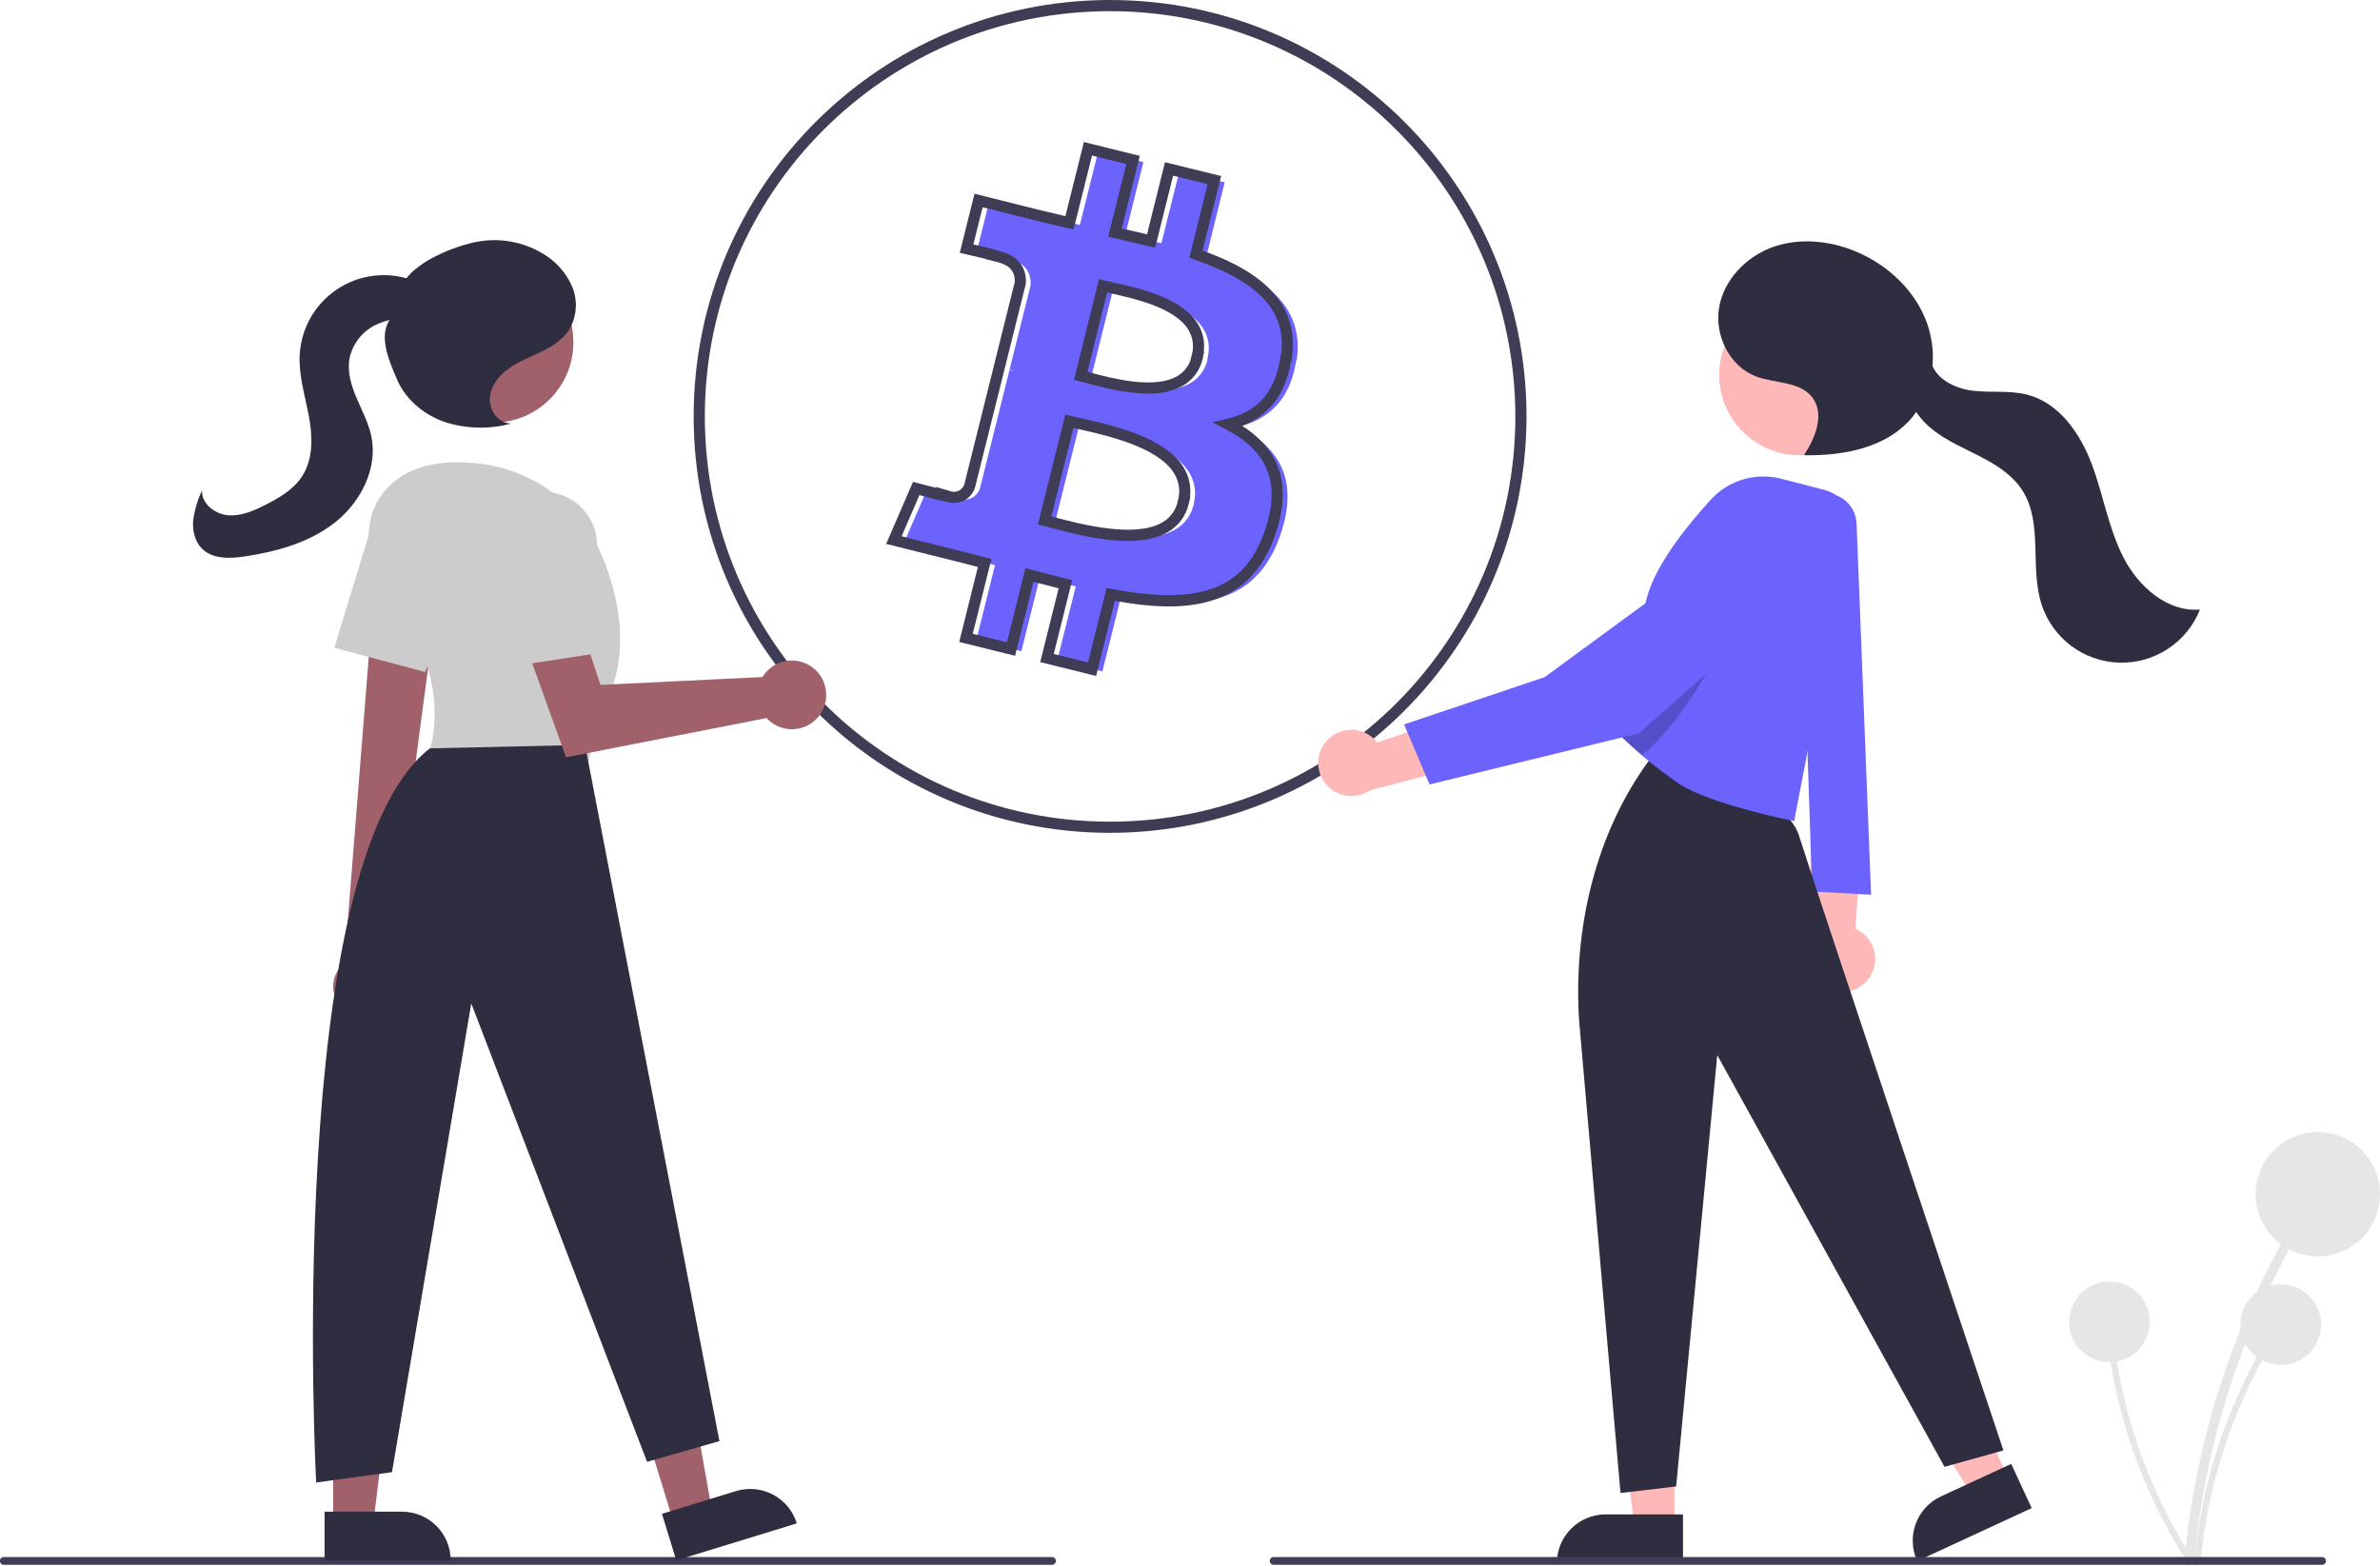
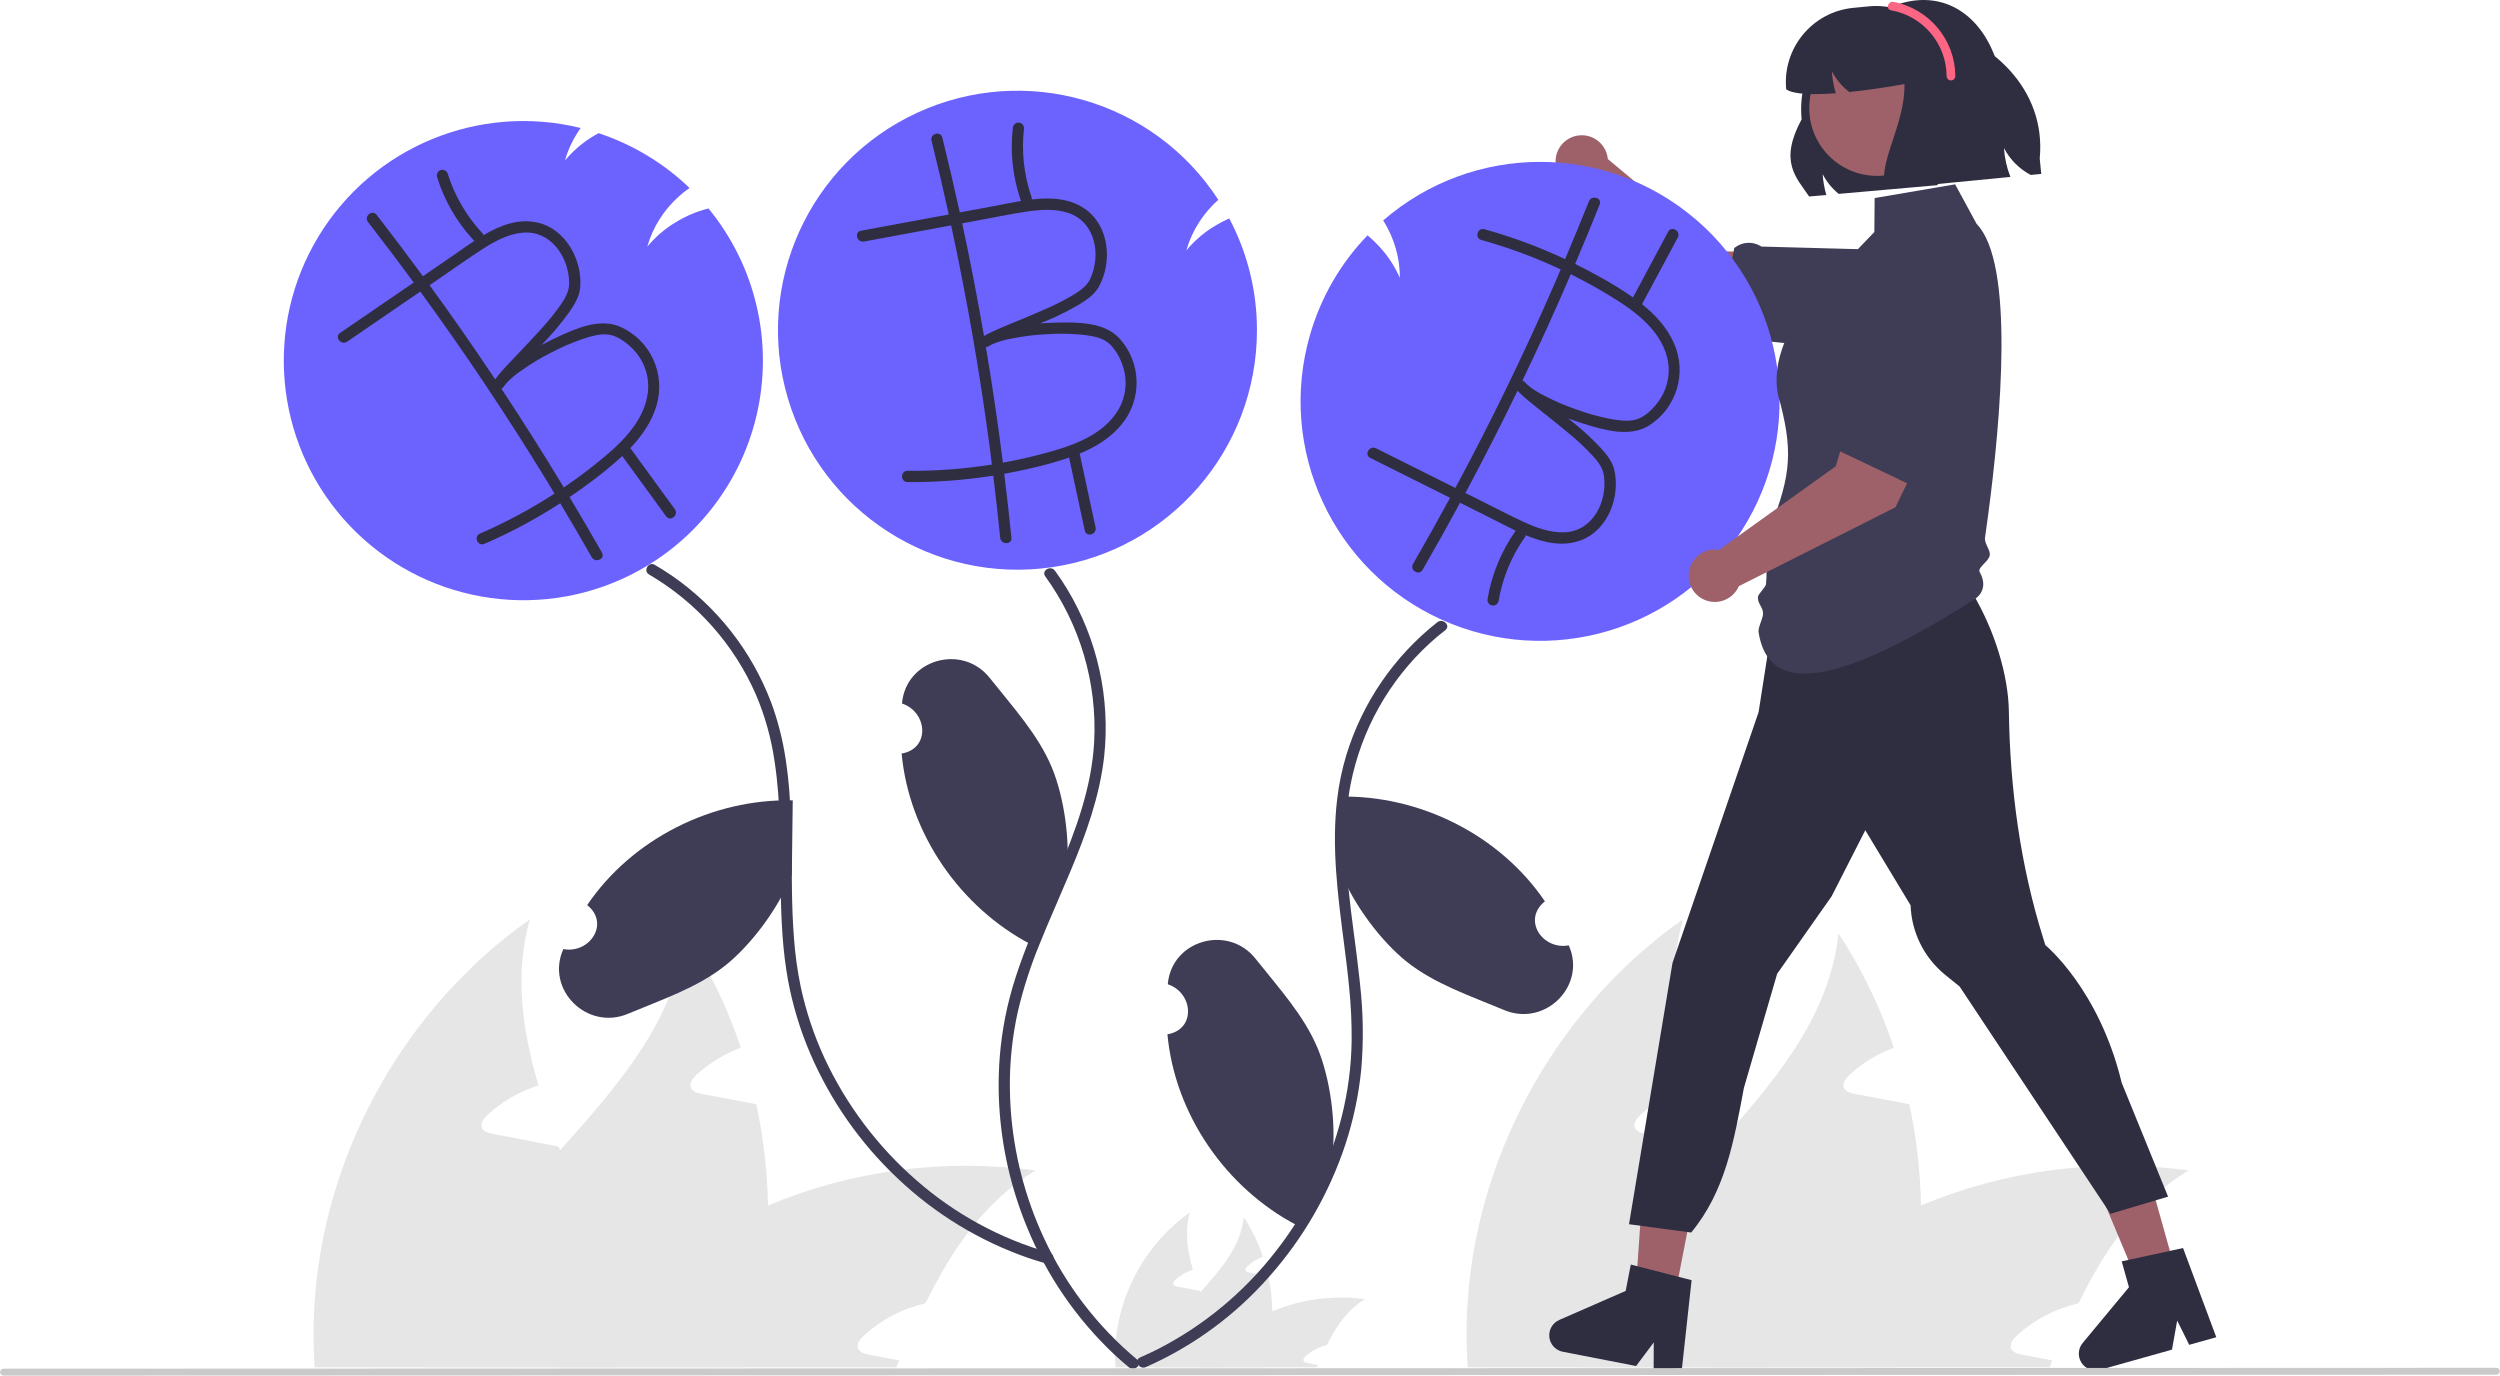
- <svg xmlns="http://www.w3.org/2000/svg" data-name="Layer 1" width="727.21" height="478.36" viewBox="0 0 727.21 478.36">
-   <path d="M604.991,289.168l5.615-22.646L596.765,263.109l-5.495,22.032c-3.618-.904-7.338-1.707-11.042-2.594l5.53-22.185-13.772-3.413L566.338,279.56q-4.506-1.024-8.789-2.065l-18.994-4.744-3.669,14.711s10,2.287,10,2.492c5.58,1.399,6.587,5.12,6.417,8.004l-6.434,25.786a10.033,10.033,0,0,1,1.433.461l-1.451-.358-9.01,36.111a4.992,4.992,0,0,1-6.28,3.277H529.527c.137.205-10.017-2.492-10.017-2.492l-6.826,15.769,17.919,4.471c3.413.836,6.604,1.707,9.813,2.526L534.715,406.392,548.47,409.805l5.649-22.646c3.652.99,7.321,1.928,10.973,2.85l-5.632,22.544,13.772,3.413,5.7-22.851c23.482,4.437,41.162,2.645,48.585-18.584,5.99-17.066-.29-26.964-12.663-33.397,8.994-2.082,15.786-7.987,17.595-20.223l.153-.068C635.095,304.135,622.364,295.158,604.991,289.168Zm-3.857,75.806c-4.249,17.066-33.055,7.85-42.391,5.546l7.56-30.326c9.3,2.338,39.251,6.946,34.796,24.779Zm4.266-44.371c-3.891,15.564-27.851,7.645-35.633,5.717l6.826-27.493c7.765,1.928,32.817,5.546,28.704,21.776Z" transform="translate(-236.3952 -210.8201)" fill="#6c63ff" />
-   <path d="M575.583,465.303A127.241,127.241,0,1,1,702.824,338.061,127.385,127.385,0,0,1,575.583,465.303Zm0-251.07A123.828,123.828,0,1,0,699.411,338.061,123.968,123.968,0,0,0,575.583,214.233ZM571.314,417.367l-17.086-4.235,5.633-22.547c-2.554-.643-5.121-1.31-7.669-1.992l-5.64,22.613-17.067-4.235,5.704-22.9q-.999-.26-2.004-.523c-2.003-.524-4.034-1.056-6.15-1.575l-19.878-4.961,8.21-18.963,1.42.377c1.965.522,4.041,1.063,5.771,1.504l-.24-.36,4.539,1.362a3.312,3.312,0,0,0,4.196-2.152l8.596-34.46-.008-.003,6.806-27.278c.135-3.201-1.547-5.196-5.136-6.095l-3.831-.961.095-.061c-1.811-.439-4.086-.972-6.229-1.462l-1.697-.387,4.503-18.056,20.651,5.158q3.476.852,7.125,1.684l5.656-22.642,17.084,4.234-5.525,22.168q1.458.34,2.914.672c1.613.371,3.219.739,4.81,1.122l5.495-22.034,17.151,4.23L603.86,287.407c13.547,4.857,30.168,13.588,27.27,33.021l-.138.927-.164.072c-1.692,9.839-6.685,16.39-14.872,19.526,11.951,7.64,15.222,18.628,10.011,33.475-8.231,23.539-29.151,23.535-48.928,19.989Zm-12.945-6.725,10.459,2.592L574.505,390.474l1.582.299c27.015,5.104,40.534.042,46.658-17.471,5.096-14.519,1.334-24.47-11.84-31.321l-4.104-2.134,4.506-1.042c9.414-2.179,14.742-8.331,16.291-18.81l.137-.928.139-.062c1.529-13.099-6.723-22.034-26.603-28.889l-1.476-.508,5.579-22.504-10.529-2.596-5.497,22.037-1.657-.414c-2.108-.527-4.25-1.019-6.404-1.513-1.538-.353-3.081-.707-4.621-1.077l-1.674-.402L580.528,260.942l-10.46-2.592-5.641,22.58-1.629-.371c-3.013-.686-5.958-1.37-8.817-2.072l-17.345-4.333-2.835,11.366a82.002,82.002,0,0,1,8.394,2.126c5.152,1.312,7.939,4.861,7.65,9.746l-.048.312-6.048,24.239.02.008-.406,1.539-.08-.02-.032.098.095.024-9.011,36.111a6.72,6.72,0,0,1-8.457,4.499l.005-.016c-1.305-.176-3.724-.804-8.553-2.085l-5.443,12.573,15.967,3.984c2.127.522,4.176,1.057,6.195,1.587,1.215.317,2.419.633,3.626.942l1.644.419-5.698,22.874,10.443,2.591,5.658-22.682,1.681.455c3.623.982,7.303,1.938,10.938,2.841l1.659.412Zm22.622-34.529c-8.259,0-17.314-2.38-23.141-3.911-1.009-.265-1.909-.502-2.677-.692l-1.66-.41,8.387-33.645,1.659.417c.937.236,2.087.494,3.391.788,9.496,2.139,25.389,5.719,31.091,14.972a13.61,13.61,0,0,1,1.947,8.967h.135l-.493,2.119a13.426,13.426,0,0,1-6.313,8.643C589.912,375.38,585.574,376.113,580.991,376.113Zm-23.343-7.492q.512.134,1.069.28c7.967,2.096,24.547,6.449,32.859,1.526a9.826,9.826,0,0,0,4.478-5.618l.228-.914a10.527,10.527,0,0,0-1.149-8.47c-4.948-8.03-20.552-11.544-28.935-13.433-.642-.145-1.247-.282-1.81-.411Zm29.549-37.538c-6.783,0-14.031-1.929-18.718-3.176-.862-.229-1.63-.434-2.283-.596l-1.657-.411,7.649-30.806,1.656.411c.768.191,1.708.398,2.773.633,7.791,1.72,20.83,4.6,25.771,12.612a12.83,12.83,0,0,1,1.803,8.48h.132l-.427,2.121a12.857,12.857,0,0,1-6.016,8.31A21.029,21.029,0,0,1,587.197,331.084ZM568.67,324.426q.332.087.687.182c6.905,1.837,19.758,5.258,26.789,1.113a9.089,9.089,0,0,0,3.94-4.638l.397-1.566a9.868,9.868,0,0,0-1-7.975c-4.183-6.784-16.816-9.573-23.602-11.071-.419-.092-.819-.181-1.197-.266Z" transform="translate(-236.3952 -210.8201)" fill="#3f3d56" />
-   <path d="M641.076,438.032a10.064,10.064,0,0,1,16.142-.352l33.834-11.5-4.69,17.968-31.41,8.166a10.111,10.111,0,0,1-13.875-14.281Z" transform="translate(-236.3952 -210.8201)" fill="#ffb8b8" />
-   <path d="M906.827,687.743a246.303,246.303,0,0,1,20.385-77.735q4.601-10.278,10.127-20.103c.947-1.685-1.644-3.199-2.59-1.514a249.707,249.707,0,0,0-27.786,76.655q-2.086,11.269-3.136,22.696c-.178,1.922,2.823,1.909,3,0Z" transform="translate(-236.3952 -210.8201)" fill="#e6e6e6" />
-   <circle cx="708.21" cy="364.897" r="19" fill="#e6e6e6" />
-   <path d="M908.77,688.248a159.788,159.788,0,0,1,13.225-50.43q2.985-6.668,6.57-13.042a.974.974,0,0,0-1.681-.982,161.996,161.996,0,0,0-18.026,49.73q-1.353,7.31-2.034,14.724c-.115,1.247,1.832,1.239,1.946,0Z" transform="translate(-236.3952 -210.8201)" fill="#e6e6e6" />
-   <circle cx="696.883" cy="404.751" r="12.326" fill="#e6e6e6" />
-   <path d="M906.314,687.084a159.788,159.788,0,0,1-20.59-47.897q-1.748-7.093-2.841-14.324a.974.974,0,0,0-1.929.259,161.996,161.996,0,0,0,16.374,50.298q3.429,6.597,7.452,12.861c.676,1.054,2.206-.15,1.535-1.197Z" transform="translate(-236.3952 -210.8201)" fill="#e6e6e6" />
-   <circle cx="644.542" cy="403.886" r="12.326" fill="#e6e6e6" />
-   <path d="M807.705,509.345a10.056,10.056,0,0,0-4.418-14.773l2.591-35.641-16.203,9.072.024,32.454a10.11,10.11,0,0,0,18.006,8.887Z" transform="translate(-236.3952 -210.8201)" fill="#ffb8b8" />
-   <path d="M803.674,370.799,808.105,484.217l-18-1-4-119,3.796-1.786A9.665,9.665,0,0,1,803.674,370.799Z" transform="translate(-236.3952 -210.8201)" fill="#6c63ff" />
-   <polygon points="511.612 466.235 499.352 466.234 493.52 418.946 511.614 418.947 511.612 466.235" fill="#ffb8b8" />
-   <path d="M490.595,462.731h23.644a0,0,0,0,1,0,0v14.887a0,0,0,0,1,0,0H475.708a0,0,0,0,1,0,0v0A14.887,14.887,0,0,1,490.595,462.731Z" fill="#2f2e41" />
-   <polygon points="613.615 451.583 602.489 456.734 577.329 416.272 593.749 408.671 613.615 451.583" fill="#ffb8b8" />
-   <path d="M832.188,665.526h23.644a0,0,0,0,1,0,0v14.887a0,0,0,0,1,0,0H817.301a0,0,0,0,1,0,0v0A14.887,14.887,0,0,1,832.188,665.526Z" transform="translate(-441.7098 202.8908) rotate(-24.84116)" fill="#2f2e41" />
-   <path d="M718.897,522.728l12.644,144.289,17-2L761.105,533.217l69.436,125.8,18-5S790.605,480.717,786.105,466.217c-4.933-15.895-44-22-44-22l-1.5-1.5C723.818,465.315,717.094,494.635,718.897,522.728Z" transform="translate(-236.3952 -210.8201)" fill="#2f2e41" />
-   <circle cx="549.859" cy="114.532" r="24.561" fill="#ffb8b8" />
-   <path d="M801.674,372.743l-17.07,88.97s-25.94-5.18-35.18-11.42c-3.66-2.48-6.98-5.04-9.78-7.36-.55-.45-1.07-.9-1.58-1.33-4.62-3.95-7.46-6.89-7.46-6.89s1.479-7.25,3.29-15.83c2.02-9.61,4.47-20.9,5.72-25.51,2.75-10.11,12.19-21.89,19.55-29.91a21.738,21.738,0,0,1,21.47-6.36l13.32,3.44A10.543,10.543,0,0,1,801.674,372.743Z" transform="translate(-236.3952 -210.8201)" fill="#6c63ff" />
-   <path d="M760.394,411.602s-9.18,19.08-22.33,30c-4.62-3.95-7.46-6.89-7.46-6.89s1.479-7.25,3.29-15.83C744.914,413.063,756.274,409.393,760.394,411.602Z" transform="translate(-236.3952 -210.8201)" opacity="0.2" />
-   <path d="M776.674,376.677a16.322,16.322,0,0,0-2.831-1.125,12.495,12.495,0,0,0-11.545,2.66l-53.958,39.523-42.914,14.435,7.754,18.341,63.976-15.624,42.43-37.708A12.754,12.754,0,0,0,776.674,376.677Z" transform="translate(-236.3952 -210.8201)" fill="#6c63ff" />
-   <path d="M787.708,349.687c3.496-5.232,6.254-12.488,2.406-17.466-3.799-4.914-11.292-4.19-17.111-6.365-8.104-3.029-12.804-12.549-11.338-21.076s8.31-15.594,16.464-18.486,17.348-1.951,25.333,1.379c9.829,4.1,18.261,12.03,21.797,22.076s1.646,22.108-5.689,29.83c-7.864,8.278-20.206,10.485-31.623,10.351" transform="translate(-236.3952 -210.8201)" fill="#2f2e41" />
-   <path d="M826.277,320.727c1.001,5.591,7.134,8.766,12.771,9.464s11.468-.197,16.955,1.269c9.674,2.584,16.055,11.888,19.567,21.265s5.069,19.498,9.633,28.412S898.612,397.909,908.591,397.075a25.732,25.732,0,0,1-48.394-1.569c-3.666-11.317.542-24.813-5.868-34.834-3.547-5.545-9.673-8.807-15.579-11.713s-12.106-5.889-16.066-11.148-4.751-13.563.129-17.981" transform="translate(-236.3952 -210.8201)" fill="#2f2e41" />
-   <path d="M945.88,688.964h-320.294a1.191,1.191,0,1,1,0-2.381h320.294a1.191,1.191,0,1,1,0,2.381Z" transform="translate(-236.3952 -210.8201)" fill="#3f3d56" />
-   <path d="M557.88,688.964h-320.294a1.191,1.191,0,1,1,0-2.381h320.294a1.191,1.191,0,0,1,0,2.381Z" transform="translate(-236.3952 -210.8201)" fill="#3f3d56" />
-   <polygon points="205.801 465.134 217.522 461.537 209.226 414.618 191.928 419.927 205.801 465.134" fill="#a0616a" />
-   <path d="M439.993,667.396h38.531a0,0,0,0,1,0,0V682.283a0,0,0,0,1,0,0H454.88a14.887,14.887,0,0,1-14.887-14.887v0A0,0,0,0,1,439.993,667.396Z" transform="translate(859.9015 974.4209) rotate(162.9391)" fill="#2f2e41" />
-   <polygon points="101.803 465.403 114.063 465.403 119.895 418.115 101.801 418.116 101.803 465.403" fill="#a0616a" />
-   <path d="M335.571,672.72h38.531a0,0,0,0,1,0,0v14.887a0,0,0,0,1,0,0H350.458a14.887,14.887,0,0,1-14.887-14.887v0A0,0,0,0,1,335.571,672.72Z" transform="translate(473.3094 1149.49) rotate(179.9974)" fill="#2f2e41" />
-   <path d="M341.319,519.146a9.162,9.162,0,0,1,.318-14.046l9.505-119.695,19.331,4.83L354.995,506.994a9.212,9.212,0,0,1-13.677,12.152Z" transform="translate(-236.3952 -210.8201)" fill="#a0616a" />
-   <circle cx="150.634" cy="104.601" r="24.561" fill="#a0616a" />
-   <path d="M353.483,387.78c-5.837-8.013-6.017-19.049.271-26.714,4.103-5.002,10.966-9.004,22.425-9.004,30.543,0,42.128,24.224,42.128,24.224s12.638,23.17,5.266,44.235-7.372,23.17-7.372,23.17l-48.447-4.213S375.927,418.592,353.483,387.78Z" transform="translate(-236.3952 -210.8201)" fill="#ccc" />
-   <path d="M338.543,408.748l10.437-34.146a16.327,16.327,0,0,1,23.097-9.737h0a16.356,16.356,0,0,1,7.465,21.074l-13.269,30.218Z" transform="translate(-236.3952 -210.8201)" fill="#ccc" />
-   <path d="M415.148,438.425l41.075,212.747-22.117,6.319L380.392,517.415,356.168,660.651l-23.17,3.16S322.834,474.292,367.754,439.478Z" transform="translate(-236.3952 -210.8201)" fill="#2f2e41" />
-   <path d="M470.354,416.343a10.527,10.527,0,0,0-.963,1.349L419.856,420.094l-9.538-29.12L393.756,398.846l15.588,43.371,61.262-11.981a10.496,10.496,0,1,0-.252-13.893Z" transform="translate(-236.3952 -210.8201)" fill="#a0616a" />
-   <path d="M386.293,379.345a16.326,16.326,0,0,1,17.233-18.202h0a16.356,16.356,0,0,1,15.308,16.295V410.44l-28.369,4.365Z" transform="translate(-236.3952 -210.8201)" fill="#ccc" />
-   <path d="M392.431,340.205c-3.686-.016-6.53-3.897-6.365-7.58s2.639-6.923,5.619-9.093,6.475-3.492,9.798-5.087,6.617-3.586,8.669-6.648a14.716,14.716,0,0,0,1.023-13.504,21.669,21.669,0,0,0-9.333-10.224,28.688,28.688,0,0,0-20.417-3.228c-6.888,1.511-17.154,5.695-21.19,11.478l-4.208,11.458c-4.288,5.156-.968,12.813,1.668,18.98s8.248,10.806,14.581,13.011a35.794,35.794,0,0,0,19.841.595" transform="translate(-236.3952 -210.8201)" fill="#2f2e41" />
-   <path d="M369.985,302.044c-1.809-2.899-4.944-4.743-8.186-5.825a25.724,25.724,0,0,0-33.832,23.003c-.344,6.314,1.634,12.489,2.795,18.705s1.393,13.082-2.034,18.396c-2.611,4.048-6.964,6.596-11.261,8.773-3.581,1.814-7.455,3.516-11.453,3.154s-8.016-3.528-7.91-7.541a32.054,32.054,0,0,0-2.682,9.08c-.281,3.156.497,6.561,2.776,8.762,3.313,3.199,8.563,2.965,13.116,2.274,9.857-1.494,19.838-4.295,27.626-10.52s12.955-16.475,10.904-26.231c-.857-4.075-2.87-7.796-4.497-11.63s-2.897-8.027-2.15-12.124a14.735,14.735,0,0,1,7.493-9.982,19.601,19.601,0,0,1,12.523-1.899c2.799.459,6.294,1.173,7.954-1.127a4.508,4.508,0,0,0-.094-4.809,13.248,13.248,0,0,0-3.593-3.56" transform="translate(-236.3952 -210.8201)" fill="#2f2e41" />
+ <svg xmlns="http://www.w3.org/2000/svg" data-name="Layer 1" width="860.131" height="473.286" viewBox="0 0 860.131 473.286">
+   <path d="M821.557,317.825a16.215,16.215,0,0,0-15.722-16.725L761.066,299.763l-37.956-31.693a9.011,9.011,0,1,0-10.371,9.734l39.786,45.327,49.6,10.066A16.215,16.215,0,0,0,821.557,317.825Z" transform="translate(-169.9343 -213.3572)" fill="#9e616a" />
+   <path d="M760.75,329.04l5.862-30.344.192-.148a7.851,7.851,0,0,1,8.827-.56l.34.2,39.527,1.065,4.627,2.723,2.67-.652c8.073-1.97,16.23-3.306,21.205.227,2.812,1.995,4.405,5.317,4.874,10.151a23.258,23.258,0,0,1-26.029,25.324l-1.988-.27-6.511-2.63-10.069,1.196-6.025-2.476Z" transform="translate(-169.9343 -213.3572)" fill="#3f3d56" />
+   <path d="M607.684,664.513a59.481,59.481,0,0,1-2.576,18.611c-.064.219-.142.438-.219.657H566.971a34.03,34.03,0,0,1,2.563-7.728c3.155-6.698,8.307-12.429,13.395-18.122,7.007-7.844,13.846-15.623,14.928-25.824a58.582,58.582,0,0,1,6.594,13.614,16.001,16.001,0,0,0-5.294,3.246c-.425.399-.876.979-.657,1.533.206.464.773.618,1.275.721,1.211.232,2.421.464,3.632.683.953.193,1.919.373,2.885.554A63.244,63.244,0,0,1,607.684,664.513Z" transform="translate(-169.9343 -213.3572)" fill="#e6e6e6" />
+   <path d="M639.536,660.34c-6.079,3.696-9.943,9.415-13.099,15.816a16.178,16.178,0,0,0-7.354,3.864c-.438.399-.889.979-.657,1.533.193.464.773.618,1.275.721,1.198.232,2.421.464,3.619.683-.116.271-.232.554-.348.824H582.787a56.823,56.823,0,0,1,6.041-6.904c.477-.477.966-.927,1.468-1.391A60.103,60.103,0,0,1,607.684,664.513,61.169,61.169,0,0,1,639.536,660.34Z" transform="translate(-169.9343 -213.3572)" fill="#e6e6e6" />
+   <path d="M589.485,683.781H553.705a58.122,58.122,0,0,1,.052-8.604,61.525,61.525,0,0,1,25.566-44.732c-1.855,6.607-.902,13.176,1.03,19.771-.27.09-.541.167-.786.27a16.003,16.003,0,0,0-5.294,3.246c-.425.399-.876.979-.657,1.533.193.464.773.618,1.275.721,1.211.232,2.421.464,3.619.683.966.193,1.932.373,2.898.567.451.077.902.167,1.352.258.064.155.103.296.167.438,2.267,6.247,4.74,12.545,5.899,18.946a44.224,44.224,0,0,1,.593,4.856C589.459,682.416,589.485,683.098,589.485,683.781Z" transform="translate(-169.9343 -213.3572)" fill="#e6e6e6" />
+   <path d="M434.166,628.11a171.856,171.856,0,0,1-7.443,53.773c-.186.633-.41,1.265-.633,1.898h-109.555a98.322,98.322,0,0,1,7.406-22.328c9.117-19.351,24.002-35.911,38.701-52.359,20.244-22.663,40.004-45.139,43.13-74.612a169.258,169.258,0,0,1,19.053,39.334,46.231,46.231,0,0,0-15.294,9.378c-1.228,1.154-2.531,2.828-1.898,4.428.595,1.34,2.233,1.786,3.684,2.084,3.498.67,6.996,1.34,10.494,1.972,2.754.558,5.545,1.079,8.336,1.6A182.729,182.729,0,0,1,434.166,628.11Z" transform="translate(-169.9343 -213.3572)" fill="#e6e6e6" />
+   <path d="M526.193,616.053c-17.565,10.68-28.729,27.203-37.846,45.697a46.743,46.743,0,0,0-21.249,11.164c-1.265,1.154-2.568,2.828-1.898,4.428.558,1.34,2.233,1.786,3.684,2.084,3.461.67,6.996,1.34,10.457,1.972-.335.782-.67,1.6-1.005,2.382H362.233a164.175,164.175,0,0,1,17.453-19.946c1.377-1.377,2.791-2.679,4.242-4.019a173.653,173.653,0,0,1,50.238-31.706A176.734,176.734,0,0,1,526.193,616.053Z" transform="translate(-169.9343 -213.3572)" fill="#e6e6e6" />
+   <path d="M381.584,683.781H278.206a167.932,167.932,0,0,1,.149-24.858c4.131-51.094,31.929-99.768,73.868-129.241-5.359,19.09-2.605,38.069,2.977,57.122-.781.261-1.563.484-2.27.781a46.236,46.236,0,0,0-15.294,9.378c-1.228,1.154-2.53,2.828-1.898,4.428.558,1.34,2.233,1.786,3.684,2.084,3.498.67,6.996,1.34,10.457,1.972,2.791.558,5.582,1.079,8.373,1.637,1.302.223,2.605.484,3.907.744.186.447.298.856.484,1.265,6.55,18.048,13.694,36.245,17.044,54.74a127.778,127.778,0,0,1,1.712,14.029C381.509,679.836,381.584,681.808,381.584,683.781Z" transform="translate(-169.9343 -213.3572)" fill="#e6e6e6" />
+   <path d="M830.864,628.11a171.856,171.856,0,0,1-7.443,53.773c-.186.633-.41,1.265-.633,1.898h-109.555a98.322,98.322,0,0,1,7.406-22.328c9.117-19.351,24.002-35.911,38.701-52.359,20.244-22.663,40.004-45.139,43.13-74.612a169.258,169.258,0,0,1,19.053,39.334,46.231,46.231,0,0,0-15.294,9.378c-1.228,1.154-2.531,2.828-1.898,4.428.595,1.34,2.233,1.786,3.684,2.084,3.498.67,6.996,1.34,10.494,1.972,2.754.558,5.545,1.079,8.336,1.6A182.729,182.729,0,0,1,830.864,628.11Z" transform="translate(-169.9343 -213.3572)" fill="#e6e6e6" />
+   <path d="M922.892,616.053c-17.565,10.68-28.729,27.203-37.846,45.697a46.743,46.743,0,0,0-21.249,11.164c-1.265,1.154-2.568,2.828-1.898,4.428.558,1.34,2.233,1.786,3.684,2.084,3.461.67,6.996,1.34,10.457,1.972-.335.782-.67,1.6-1.005,2.382H758.932a164.175,164.175,0,0,1,17.453-19.946c1.377-1.377,2.791-2.679,4.242-4.019a173.653,173.653,0,0,1,50.238-31.706A176.734,176.734,0,0,1,922.892,616.053Z" transform="translate(-169.9343 -213.3572)" fill="#e6e6e6" />
+   <path d="M778.282,683.781H674.905a167.932,167.932,0,0,1,.149-24.858c4.131-51.094,31.929-99.768,73.868-129.241-5.359,19.09-2.605,38.069,2.977,57.122-.781.261-1.563.484-2.27.781a46.236,46.236,0,0,0-15.294,9.378c-1.228,1.154-2.53,2.828-1.898,4.428.558,1.34,2.233,1.786,3.684,2.084,3.498.67,6.996,1.34,10.457,1.972,2.791.558,5.582,1.079,8.373,1.637,1.302.223,2.605.484,3.907.744.186.447.298.856.484,1.265,6.55,18.048,13.694,36.245,17.044,54.74a127.778,127.778,0,0,1,1.712,14.029C778.208,679.836,778.282,681.808,778.282,683.781Z" transform="translate(-169.9343 -213.3572)" fill="#e6e6e6" />
+   <path d="M602.389,327.01a82.393,82.393,0,1,1-13.292-44.912,36.119,36.119,0,0,0-3.478,3.542c-.283.322-.567.67-.837,1.005-.399.489-.773.979-1.133,1.481-.425.58-.824,1.172-1.211,1.777a35.624,35.624,0,0,0-4.328,9.595,39.016,39.016,0,0,1,8.72-7.741,1.178,1.178,0,0,1,.219-.116c.322-.206.644-.412.979-.618a40.574,40.574,0,0,1,4.444-2.344c.129-.051.258-.116.386-.167A81.913,81.913,0,0,1,602.389,327.01Z" transform="translate(-169.9343 -213.3572)" fill="#6c63ff" />
+   <path d="M558.404,683.832c-1.713-1.417-3.387-2.872-5.023-4.392a124.77,124.77,0,0,1-30.087-43.83,129.006,129.006,0,0,1-9.583-42.091c-.193-3.426-.232-6.839-.142-10.252a119.125,119.125,0,0,1,3.671-26.378c2.589-10.02,6.479-19.642,10.549-29.147,2.009-4.701,4.096-9.415,6.105-14.168,6.131-14.451,11.643-29.25,12.493-45.028a89.127,89.127,0,0,0-16.834-56.89c-1.455-2.009,1.893-3.941,3.336-1.945q2.222,3.033,4.173,6.26a92.442,92.442,0,0,1,12.764,57.663c-1.558,13.691-6.195,26.558-11.476,39.18-2.718,6.543-5.616,13.009-8.346,19.513-.824,1.958-1.636,3.916-2.421,5.899a154.123,154.123,0,0,0-7.406,22.939,115.695,115.695,0,0,0-2.795,26.378c.026,2.344.103,4.675.258,7.007a125.642,125.642,0,0,0,11.386,44.59,119.873,119.873,0,0,0,32.122,41.962C563.067,682.686,560.31,685.404,558.404,683.832Z" transform="translate(-169.9343 -213.3572)" fill="#3f3d56" />
+   <path d="M555.236,329.946c-5.281-5.822-14.4-5.744-21.69-5.603-1.893.039-3.8.142-5.693.283.76-.322,1.52-.631,2.267-.953a92.379,92.379,0,0,0,11.064-5.538c2.512-1.546,5.268-3.387,6.749-6.015,4.675-8.256,3.761-20.453-4.083-26.429-5.41-4.134-12.171-4.482-18.895-3.722a1.94,1.94,0,0,0-.103-.734,53.999,53.999,0,0,1-2.602-23.776,1.938,1.938,0,0,0-1.932-1.932,1.972,1.972,0,0,0-1.932,1.932,56.725,56.725,0,0,0,2.731,24.807c.039.09.077.155.116.232-3.259.541-6.44,1.236-9.389,1.777q-5.854,1.082-11.695,2.164-2.84-12.906-6.002-25.734c-.593-2.409-4.328-1.391-3.722,1.03q3.149,12.674,5.938,25.412-15.108,2.782-30.203,5.59c-2.447.451-1.404,4.173,1.03,3.722q14.992-2.763,29.984-5.551,8.23,38.176,13.356,76.931c.232,1.777.438,3.555.657,5.345a175.213,175.213,0,0,1-29.031,2.164c-2.499-.026-2.499,3.838,0,3.864a178.393,178.393,0,0,0,29.508-2.202c.863,7.11,1.674,14.232,2.383,21.368.245,2.447,4.109,2.473,3.864,0-.721-7.342-1.558-14.683-2.46-22.012,3.194-.567,6.376-1.224,9.518-1.971a130.029,130.029,0,0,0,12.79-3.581q2.685,12.539,5.384,25.077c.528,2.421,4.25,1.391,3.735-1.03q-2.743-12.712-5.474-25.425c5.474-2.293,10.536-5.371,14.284-9.879A22.616,22.616,0,0,0,555.236,329.946ZM501.089,290.663c-.039-.155-.077-.309-.103-.464,1.352-.245,2.705-.502,4.057-.747,5.925-1.095,11.837-2.331,17.787-3.246,4.83-.734,10.008-1.146,14.709.438,9.325,3.143,11.244,14.4,7.548,22.553-1.108,2.434-3.246,3.98-5.564,5.422a83.834,83.834,0,0,1-10.046,5.139c-4.057,1.816-8.179,3.465-12.287,5.178-2.524,1.056-5.126,2.099-7.56,3.387a12.224,12.224,0,0,0-1.146.618Q505.159,309.738,501.089,290.663Zm52.666,65.133c-6.054,8.526-17.529,11.759-27.125,14.206-3.851.992-7.728,1.829-11.643,2.537q-2.512-19.938-5.847-39.734a1.948,1.948,0,0,0,.863-.283c.399-.245.799-.451,1.211-.67a28.211,28.211,0,0,1,6.685-1.996,80.383,80.383,0,0,1,11.772-1.494,78.019,78.019,0,0,1,12.146.116c2.795.27,5.899.708,8.282,2.061,3.49,1.971,6.028,7.148,6.813,11.296A18.205,18.205,0,0,1,553.755,355.796Z" transform="translate(-169.9343 -213.3572)" fill="#2f2e41" />
+   <path d="M529.991,648.091q-3.149-.869-6.234-1.919a124.582,124.582,0,0,1-44.976-27.37,129.034,129.034,0,0,1-30.087-42.98,119.05,119.05,0,0,1-7.664-25.335,146.064,146.064,0,0,1-1.842-14.941c-.451-6.092-.605-12.223-.683-18.328-.167-13.833.051-27.975-2.048-41.679a91.965,91.965,0,0,0-6.401-23.094,89.18,89.18,0,0,0-36.811-41.422c-2.151-1.249-.206-4.585,1.945-3.336,1.996,1.159,3.954,2.383,5.86,3.696a93.086,93.086,0,0,1,34.132,43.469,97.42,97.42,0,0,1,5.075,19.822c2.331,15.082,1.893,30.641,2.164,45.852.09,5.178.271,10.368.683,15.546a126.511,126.511,0,0,0,2.28,16.589,116.535,116.535,0,0,0,8.256,24.819,126.618,126.618,0,0,0,31.491,41.872,118.866,118.866,0,0,0,45.878,25.013C533.404,645.038,532.387,648.773,529.991,648.091Z" transform="translate(-169.9343 -213.3572)" fill="#3f3d56" />
+   <path d="M383.419,412.789a82.431,82.431,0,1,1-13.704-155.395c-.373.515-.734,1.056-1.082,1.597a35.624,35.624,0,0,0-4.328,9.595,39.016,39.016,0,0,1,8.72-7.741,1.178,1.178,0,0,1,.219-.116c.322-.206.644-.412.979-.618.541-.335,1.082-.644,1.636-.94a82.45,82.45,0,0,1,31.311,18.856,35.041,35.041,0,0,0-3.542,2.782,36.12,36.12,0,0,0-3.478,3.542c-.283.322-.567.67-.837,1.005-.399.489-.773.979-1.133,1.481-.039.064-.09.116-.129.18-.373.515-.734,1.056-1.082,1.597a35.624,35.624,0,0,0-4.328,9.595,39.016,39.016,0,0,1,8.72-7.741,1.178,1.178,0,0,1,.219-.116c.322-.206.644-.412.979-.618.541-.335,1.082-.644,1.636-.94.914-.502,1.855-.966,2.808-1.404.129-.051.258-.116.386-.167a39.896,39.896,0,0,1,6.298-2.151,82.486,82.486,0,0,1-30.268,127.716Z" transform="translate(-169.9343 -213.3572)" fill="#6c63ff" />
+   <path d="M402.108,388.549q-7.651-10.51-15.314-21.02c4.083-4.315,7.457-9.183,9.067-14.825a22.616,22.616,0,0,0-12.429-26.88c-7.187-3.181-15.482.58-22.089,3.671-1.726.799-3.413,1.661-5.087,2.563.554-.593,1.133-1.185,1.687-1.79a93.013,93.013,0,0,0,7.857-9.557c1.674-2.421,3.452-5.229,3.735-8.23.927-9.428-4.856-20.208-14.451-22.501-6.607-1.584-12.944.824-18.779,4.263a1.943,1.943,0,0,0-.386-.631,53.907,53.907,0,0,1-12.017-20.685,1.938,1.938,0,0,0-2.55-.979,1.969,1.969,0,0,0-.979,2.55,56.584,56.584,0,0,0,12.545,21.561,2.346,2.346,0,0,0,.206.167c-2.756,1.816-5.397,3.735-7.87,5.435q-4.907,3.362-9.814,6.723-7.825-10.645-15.907-21.097c-1.533-1.958-4.521.489-2.988,2.447q7.998,10.317,15.726,20.827-12.674,8.675-25.347,17.349c-2.048,1.404.399,4.392,2.447,3.001q12.577-8.617,25.167-17.233,22.99,31.549,43.392,64.901c.94,1.533,1.842,3.078,2.769,4.611a173.618,173.618,0,0,1-25.669,13.756c-2.28.992-.721,4.521,1.571,3.529A178.074,178.074,0,0,0,362.682,386.502c3.671,6.157,7.303,12.339,10.845,18.573,1.211,2.138,4.766.593,3.529-1.571q-5.468-9.621-11.167-19.114,4.019-2.724,7.908-5.667a131.976,131.976,0,0,0,10.227-8.449q7.554,10.355,15.095,20.724C400.575,393.006,403.563,390.559,402.108,388.549Zm-61.823-44.693q-10.819-16.229-22.269-31.993c-.09-.129-.193-.258-.283-.373,1.133-.786,2.267-1.558,3.413-2.344,4.959-3.4,9.866-6.916,14.941-10.175,4.109-2.627,8.681-5.1,13.614-5.551,9.802-.914,16.126,8.591,16.048,17.542-.026,2.692-1.352,4.959-2.885,7.213a81.66,81.66,0,0,1-7.11,8.771c-2.975,3.31-6.066,6.491-9.119,9.724-1.893,1.983-3.838,3.993-5.551,6.157C340.8,343.161,340.542,343.496,340.284,343.856Zm33.243,30.177c-3.117,2.46-6.337,4.804-9.608,7.032q-10.375-17.195-21.458-33.951a1.844,1.844,0,0,0,.67-.605c.27-.374.554-.734.837-1.095a28.383,28.383,0,0,1,5.294-4.534,80.717,80.717,0,0,1,10.162-6.144,79.826,79.826,0,0,1,11.154-4.817c2.666-.889,5.68-1.739,8.398-1.481,3.993.386,8.411,4.096,10.819,7.573a18.232,18.232,0,0,1,2.769,14.039C390.477,360.304,381.307,367.903,373.527,374.034Z" transform="translate(-169.9343 -213.3572)" fill="#2f2e41" />
+   <path d="M620.619,328.679a82.393,82.393,0,1,0,25.204-39.478,36.12,36.12,0,0,1,2.361,4.366c.183.388.359.8.526,1.197.248.581.472,1.155.679,1.737.248.675.468,1.354.671,2.043a35.624,35.624,0,0,1,1.502,10.418,39.016,39.016,0,0,0-6.236-9.852,1.178,1.178,0,0,0-.178-.172c-.252-.287-.505-.574-.769-.865a40.575,40.575,0,0,0-3.621-3.483c-.11-.085-.215-.183-.325-.268A81.913,81.913,0,0,0,620.619,328.679Z" transform="translate(-169.9343 -213.3572)" fill="#6c63ff" />
+   <path d="M667.213,430.151q-2.801,2.164-5.422,4.56a89.137,89.137,0,0,0-27.189,48.557c-.258,1.339-.477,2.692-.67,4.044-2.988,20.84,1.52,41.988,3.722,62.699.077.708.155,1.404.219,2.112a147.03,147.03,0,0,1,.399,29.25,121.704,121.704,0,0,1-5.5,25.876A130.597,130.597,0,0,1,606.549,652.663a122.047,122.047,0,0,1-42.4,31.053c-2.254.979-4.225-2.357-1.945-3.336,2.022-.889,4.031-1.816,6.002-2.808A121.304,121.304,0,0,0,608.52,644.317a124.469,124.469,0,0,0,23.016-46.715,113.639,113.639,0,0,0,3.439-26.339,168.263,168.263,0,0,0-.85-18.019c-.489-5.229-1.159-10.458-1.829-15.675-2.125-16.357-4.263-32.972-2.305-49.291a87.409,87.409,0,0,1,3.143-15.095,92.58,92.58,0,0,1,31.337-45.762C666.414,425.901,669.171,428.619,667.213,430.151Z" transform="translate(-169.9343 -213.3572)" fill="#3f3d56" />
+   <path d="M745.87,331.453c-2.344-5.371-6.363-9.724-10.987-13.447q6.144-11.457,12.3-22.913c1.159-2.19-2.125-4.199-3.31-2.022q-6.047,11.302-12.107,22.604a130.14,130.14,0,0,0-11.296-6.981c-2.821-1.584-5.693-3.104-8.604-4.521,2.898-6.801,5.732-13.627,8.449-20.479.927-2.306-2.795-3.349-3.709-1.069-2.653,6.659-5.41,13.279-8.204,19.874a178.03,178.03,0,0,0-27.743-10.278c-2.409-.67-3.478,3.04-1.069,3.709a175.691,175.691,0,0,1,27.292,10.111c-.695,1.662-1.391,3.31-2.112,4.959q-15.591,35.799-34.119,70.234-13.64-6.839-27.279-13.64c-2.215-1.108-4.25,2.177-2.022,3.297q13.736,6.858,27.473,13.73-6.221,11.476-12.738,22.772c-1.249,2.164,2.061,4.173,3.297,2.022,4.405-7.638,8.681-15.327,12.893-23.068l10.639,5.319c2.679,1.327,5.538,2.885,8.526,4.302-.064.064-.116.116-.18.193a56.944,56.944,0,0,0-9.492,23.081,1.998,1.998,0,0,0,1.327,2.396,1.958,1.958,0,0,0,2.396-1.327,53.825,53.825,0,0,1,9.08-22.128,1.837,1.837,0,0,0,.296-.683c6.26,2.602,12.841,4.134,19.191,1.661,9.196-3.568,13.447-15.044,11.244-24.266-.695-2.937-2.846-5.474-4.83-7.651a91.906,91.906,0,0,0-9.093-8.385c-.631-.515-1.275-1.03-1.919-1.546,1.777.657,3.581,1.288,5.397,1.855,6.968,2.151,15.701,4.753,22.385.618A22.618,22.618,0,0,0,745.87,331.453Zm-36.192,30.989A84.801,84.801,0,0,1,717.908,370.17c1.829,2.022,3.452,4.096,3.838,6.749,1.301,8.848-3.658,19.139-13.485,19.577-4.959.219-9.827-1.61-14.258-3.645-5.474-2.524-10.806-5.358-16.203-8.05-1.224-.605-2.46-1.224-3.684-1.842a3.315,3.315,0,0,1,.232-.412q9.196-17.195,17.697-34.737a12.429,12.429,0,0,0,.927.914c1.983,1.906,4.199,3.632,6.324,5.345C702.774,356.852,706.277,359.583,709.678,362.442Zm32.47-13.614c-1.906,3.761-5.77,8.037-9.673,8.964-2.666.644-5.77.206-8.526-.309a76.986,76.986,0,0,1-11.708-3.259,79.808,79.808,0,0,1-10.896-4.688,28.21,28.21,0,0,1-5.873-3.774c-.335-.322-.657-.631-.979-.979a2.068,2.068,0,0,0-.747-.502q8.694-18.103,16.615-36.566,5.351,2.647,10.484,5.654c8.539,5.01,18.676,11.296,22.14,21.162A18.22,18.22,0,0,1,742.148,348.828Z" transform="translate(-169.9343 -213.3572)" fill="#2f2e41" />
+   <path d="M531.84,477.45c-4.718-11.381-13.56-20.966-21.347-30.805-9.468-11.988-28.954-6.457-30.228,8.756,8.738,2.872,9.872,15.493-.122,17.221,2.552,27.537,20.124,52.931,44.551,65.693l12.081-22.573C538.408,502.89,535.979,487.425,531.84,477.45Z" transform="translate(-169.9343 -213.3572)" fill="#3f3d56" />
+   <path d="M536.769,515.796q.201-.4.404-.799l-.398.744Z" transform="translate(-169.9343 -213.3572)" fill="#2f2e41" />
+   <path d="M623.287,574.049c-4.718-11.381-13.56-20.966-21.347-30.805-9.468-11.988-28.954-6.457-30.228,8.756,8.738,2.872,9.872,15.493-.122,17.221,2.552,27.537,20.124,52.931,44.551,65.693l12.081-22.573C629.854,599.489,627.425,584.023,623.287,574.049Z" transform="translate(-169.9343 -213.3572)" fill="#3f3d56" />
+   <path d="M653.858,544.188c9.625,7.69,21.996,11.816,33.565,16.674,14.078,5.929,28.474-8.321,22.246-22.259-9.039,1.703-16.125-8.803-8.206-15.14-15.527-22.885-43.174-36.642-70.727-36.028l.316,25.601C635.826,525.079,645.418,537.451,653.858,544.188Z" transform="translate(-169.9343 -213.3572)" fill="#3f3d56" />
+   <path d="M419.557,545.476c-9.625,7.69-21.996,11.816-33.565,16.674-14.078,5.929-28.474-8.321-22.246-22.259,9.039,1.703,16.125-8.803,8.206-15.14,15.527-22.885,43.174-36.642,70.727-36.028l-.316,25.601C437.589,526.367,427.997,538.739,419.557,545.476Z" transform="translate(-169.9343 -213.3572)" fill="#3f3d56" />
+   <path d="M628.216,612.395q.201-.4.404-.799l-.398.744Z" transform="translate(-169.9343 -213.3572)" fill="#2f2e41" />
+   <polygon points="615.348 165.172 612.772 174.188 614.06 211.539 668.155 194.795 673.587 159 615.348 165.172" fill="#9e616a" />
+   <polygon points="576.179 446.173 562.788 443.569 566.463 390.678 586.226 394.522 576.179 446.173" fill="#9e616a" />
+   <path d="M751.934,653.803l-4.487-1.148L733.264,649.004l-2.249-.582L729.25,657.5l-22.83,9.98a5.77,5.77,0,0,0,1.203,10.954l25.21,4.903,6.082-8.133-.039,9.308,9.495,1.847Z" transform="translate(-169.9343 -213.3572)" fill="#2f2e41" />
+   <polygon points="748.454 437.117 735.319 440.802 714.853 391.893 734.238 386.454 748.454 437.117" fill="#9e616a" />
+   <path d="M921.016,642.742l-4.525.989-14.311,3.107-2.27.49,2.499,8.904-15.917,19.169a5.77,5.77,0,0,0,5.993,9.247l24.727-6.939,1.783-9.998,4.145,8.335,9.313-2.614Z" transform="translate(-169.9343 -213.3572)" fill="#2f2e41" />
+   <path d="M781.418,417.168l61.103-18.811s-1.856,5.931,5.826,18.693c8.024,13.331,12.574,28.889,12.748,41.141.377,26.504,3.926,52.866,11.866,78.155l.689,2.195s18.506,15.097,26.262,47.352L915.866,625.061l-19.817,5.913-51.9-78.202-4.932-3.992a32.242,32.242,0,0,1-11.938-23.951v0l-15.59-25.824-11.587,22.734-18.737,26.652-11.435,39.254c-3.448,18.286-6.306,35.405-18.136,49.769l0,0L730.396,634.554l14.959-89.875,13.408-39.057,10.054-29.288,6.162-17.95Z" transform="translate(-169.9343 -213.3572)" fill="#2f2e41" />
+   <path d="M777.678,398.366c-.817,5.148.505,9.911-.157,15.992-.11,1.007-2.681,3.365-2.76,4.366-.188,2.386,1.701,3.372,1.76,5.634.045,1.766-1.799,4.845-1.548,6.469,2.645,17.116,18.047,24.717,74.548-11.469,0,0,5-3,1.55-9.148-.92-1.639,3.1-3.548,3.45-5.852.266-1.751-1.928-4.028-1.644-6,.335-2.328.679-4.798,1.025-7.384,4.506-33.744,9.192-87.188-3.902-100.575l-7.393-13.62-27.701,4.714-.097,11.685L795.113,313.719s-19.085,19.66-12.592,38.638C787.231,370.6,785.481,378.781,777.678,398.366Z" transform="translate(-169.9343 -213.3572)" fill="#3f3d56" />
+   <path d="M834.225,319.737a16.215,16.215,0,0,0-20.135,11.023l-12.526,43.001-40.202,28.79a9.011,9.011,0,1,0,6.821,12.481l53.86-27.141,22.189-45.488A16.215,16.215,0,0,0,834.225,319.737Z" transform="translate(-169.9343 -213.3572)" fill="#9e616a" />
+   <path d="M829.824,381.413l-27.903-13.287-.096-.223a7.851,7.851,0,0,1,1.672-8.685l.279-.279,10.948-37.995,3.797-3.796.039-2.748c.118-8.309.872-16.54,5.54-20.47,2.637-2.221,6.253-2.93,11.049-2.171a23.258,23.258,0,0,1,17.983,31.55l-.76,1.857-4.179,5.642-1.369,10.047-3.908,5.211Z" transform="translate(-169.9343 -213.3572)" fill="#3f3d56" />
+   <path d="M792.362,280.957l5.92-.518a33.454,33.454,0,0,1-1.258-7.162,21.666,21.666,0,0,0,5.511,6.786l33.948-2.996,20.655-41.683c-4.917-16.152-17.651-25.659-33.719-20.717-.969.298-1.958.653-2.944,1.059a35.554,35.554,0,0,0-30.687,38.676C781.849,269.119,788.007,274.441,792.362,280.957Z" transform="translate(-169.9343 -213.3572)" fill="#2f2e41" />
+   <circle cx="645.801" cy="37.179" r="23.33" fill="#9e616a" />
+   <path d="M784.483,244.092c2.5,1.773,9.281,1.935,17.095,1.345-.058-.148-.105-.3-.152-.451a33.455,33.455,0,0,1-1.258-7.162,21.666,21.666,0,0,0,5.511,6.786c.171.139.341.278.523.414,6.646-.691,13.569-1.773,18.959-2.728.385,13.957-10.058,28.716-6.171,36.078l42.625-4.145a32.894,32.894,0,0,1-2.209-9.922,21.81,21.81,0,0,0,9.203,9.239l3.623-.348-.525-5.318c2.298-23.838-16.62-41.699-40.156-46.709a25.554,25.554,0,0,0-18.667-5.626l-5.322.513A25.675,25.675,0,0,0,784.483,244.092Z" transform="translate(-169.9343 -213.3572)" fill="#2f2e41" />
+   <path d="M820.545,216.901a23.174,23.174,0,0,1,19.129,22.676,1.501,1.501,0,0,0,3,0,26.163,26.163,0,0,0-21.331-25.568c-1.888-.34-2.698,2.551-.798,2.893Z" transform="translate(-169.9343 -213.3572)" fill="#fd6584" />
+   <path d="M1028.875,686.335l-857.75.307a1.191,1.191,0,0,1,0-2.381l857.75-.307a1.191,1.191,0,0,1,0,2.381Z" transform="translate(-169.9343 -213.3572)" fill="#cacaca" />
</svg>
